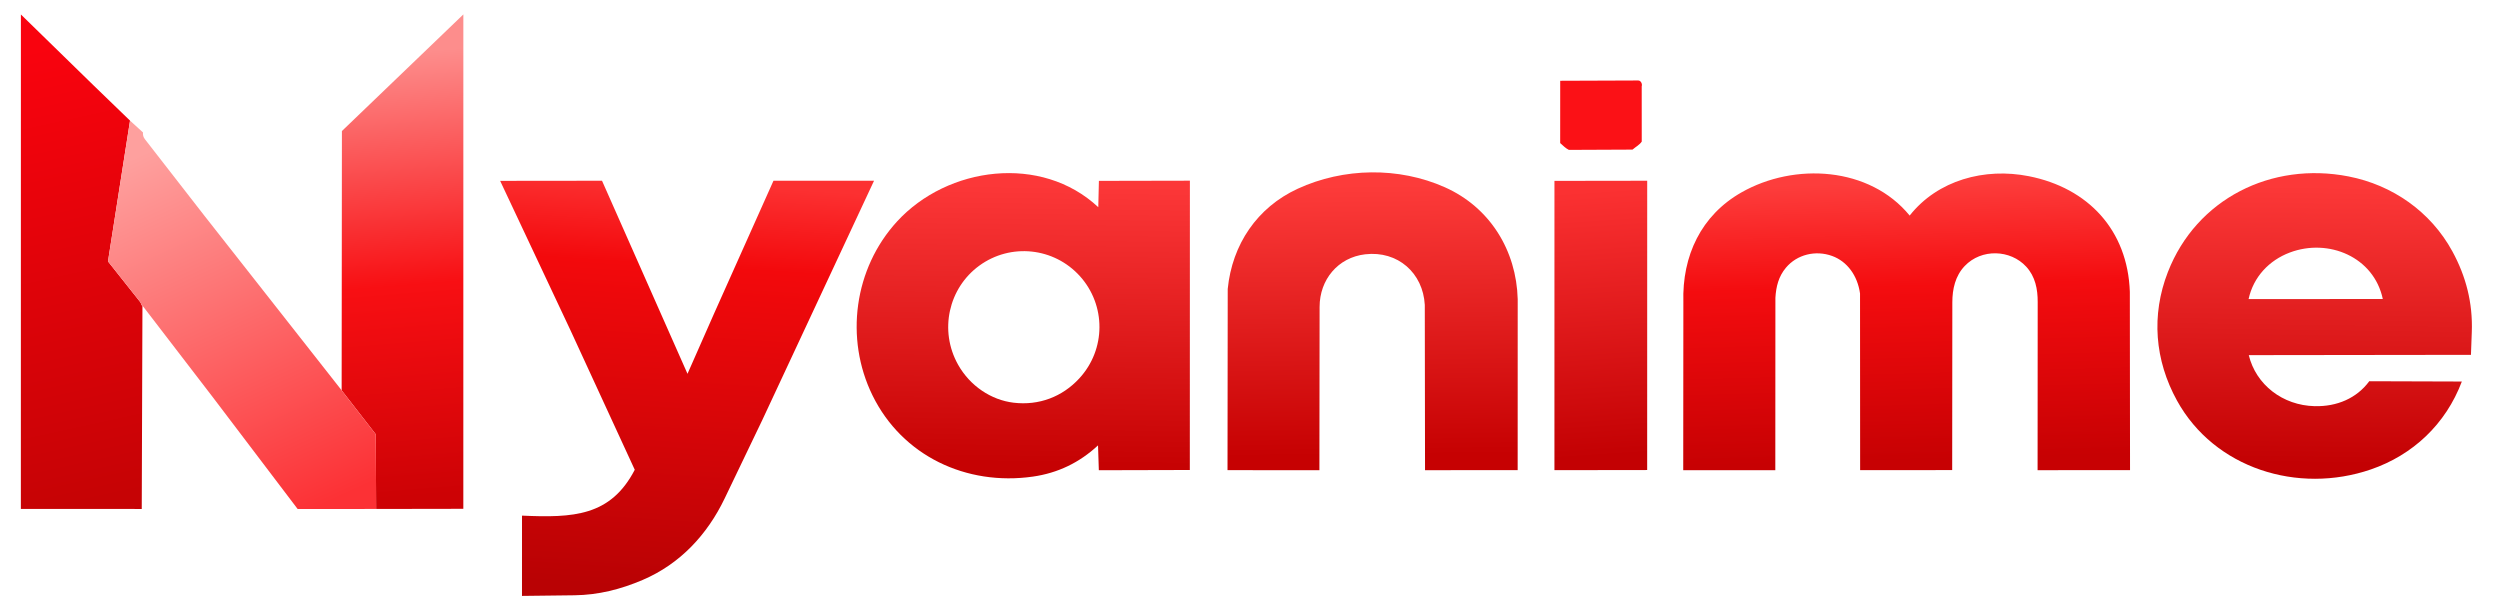
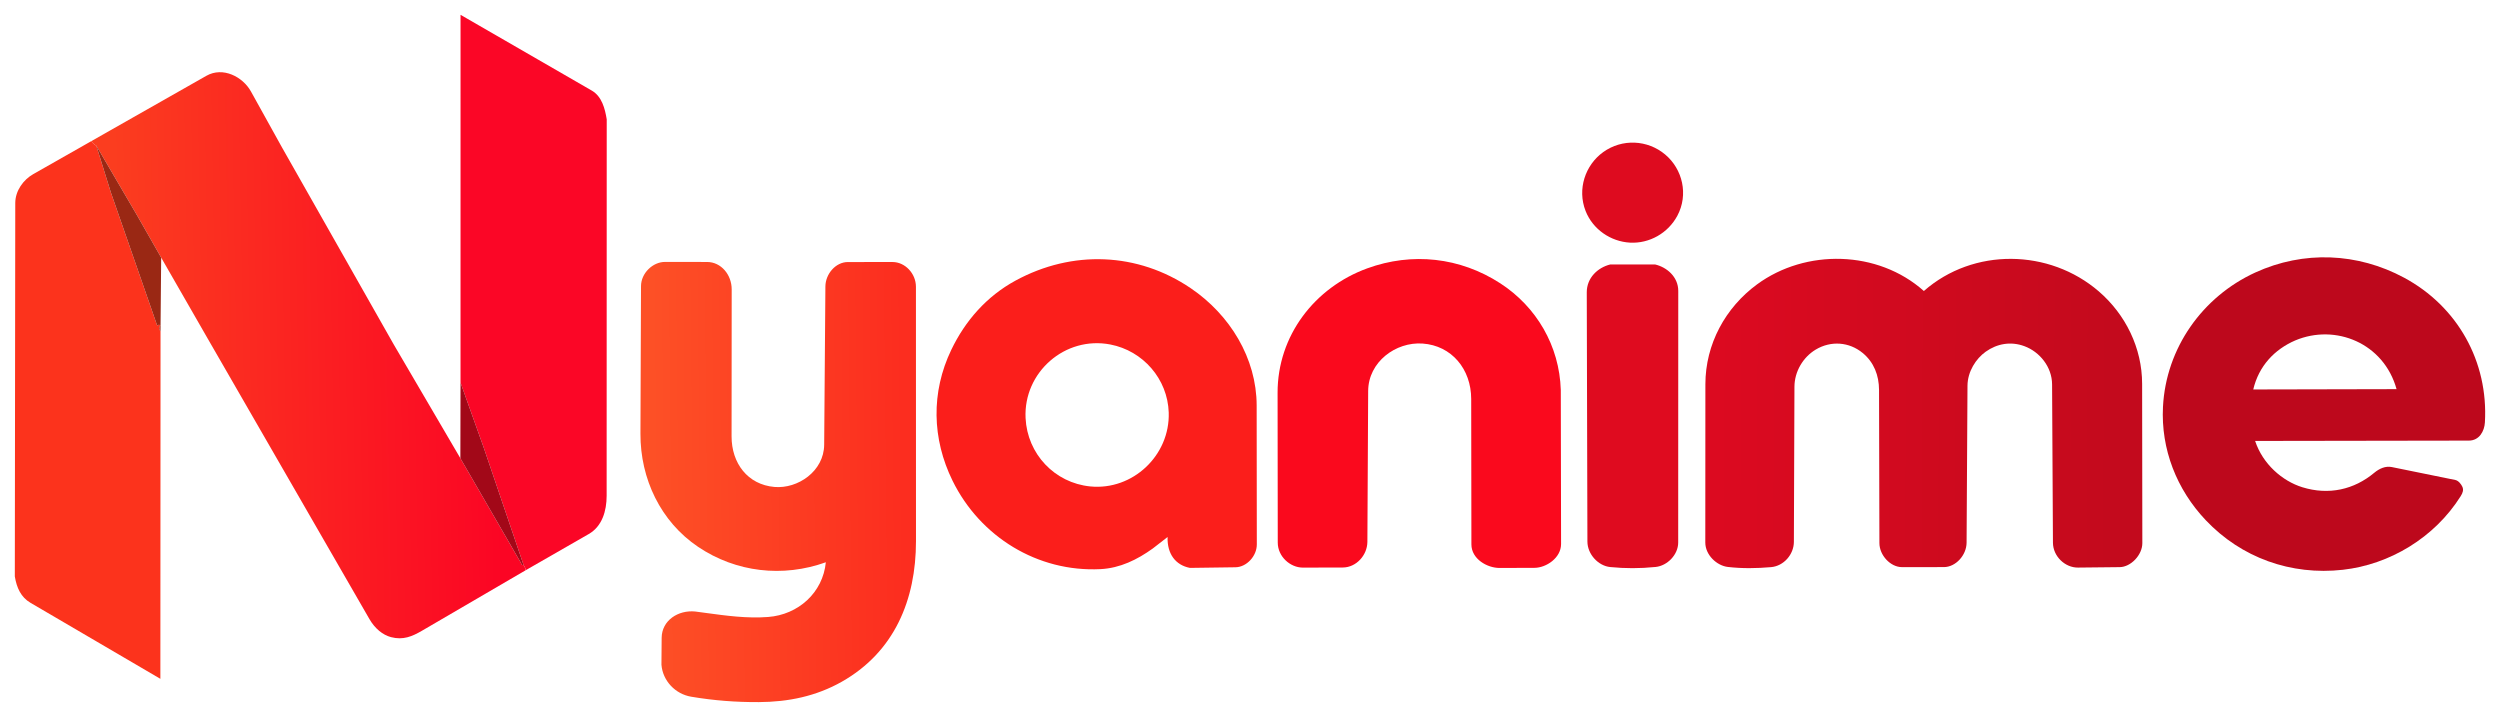
- <svg xmlns="http://www.w3.org/2000/svg" viewBox="190 135 1680 410" preserveAspectRatio="xMinYMid meet">
+ <svg xmlns="http://www.w3.org/2000/svg" width="1764.44" height="505.996" viewBox="143.31 73.902 1764.44 505.996">
  <defs>
-     <linearGradient id="grad1" x1="1467.93" y1="257.485" x2="1473.1" y2="444.414" gradientUnits="userSpaceOnUse">
-       <stop offset="0%" style="stop-color: rgb(253, 61, 60);" />
-       <stop offset="37.433%" style="stop-color: rgb(244, 12, 15);" />
-       <stop offset="100%" style="stop-color: rgb(199, 1, 3);" />
+     <linearGradient id="grad1" x1="495.782" y1="321.6" x2="225.825" y2="326.389" gradientUnits="userSpaceOnUse">
+       <stop offset="0%" style="stop-color: rgb(251, 5, 36);" />
+       <stop offset="100%" style="stop-color: rgb(251, 61, 31);" />
    </linearGradient>
  </defs>
  <defs>
-     <linearGradient id="grad2" x1="878.608" y1="259.423" x2="876.394" y2="446.41" gradientUnits="userSpaceOnUse">
-       <stop offset="0%" style="stop-color: rgb(252, 55, 56);" />
-       <stop offset="100%" style="stop-color: rgb(198, 2, 3);" />
+     <linearGradient id="grad2" x1="1354.47" y1="364.881" x2="1645.47" y2="366.11" gradientUnits="userSpaceOnUse">
+       <stop offset="0%" style="stop-color: rgb(220, 10, 32);" />
+       <stop offset="100%" style="stop-color: rgb(195, 10, 29);" />
    </linearGradient>
  </defs>
  <defs>
-     <linearGradient id="grad3" x1="659.859" y1="258.171" x2="642.156" y2="531.599" gradientUnits="userSpaceOnUse">
-       <stop offset="0%" style="stop-color: rgb(252, 48, 49);" />
-       <stop offset="20.438%" style="stop-color: rgb(243, 9, 12);" />
-       <stop offset="100%" style="stop-color: rgb(185, 2, 4);" />
-     </linearGradient>
-   </defs>
-   <defs>
-     <linearGradient id="grad4" x1="1746.28" y1="259.866" x2="1743.73" y2="446.849" gradientUnits="userSpaceOnUse">
-       <stop offset="0%" style="stop-color: rgb(252, 56, 56);" />
-       <stop offset="100%" style="stop-color: rgb(195, 1, 3);" />
-     </linearGradient>
-   </defs>
-   <defs>
-     <linearGradient id="grad5" x1="1110.95" y1="259.199" x2="1113.05" y2="441.187" gradientUnits="userSpaceOnUse">
-       <stop offset="0%" style="stop-color: rgb(253, 59, 58);" />
-       <stop offset="100%" style="stop-color: rgb(198, 1, 2);" />
-     </linearGradient>
-   </defs>
-   <defs>
-     <linearGradient id="grad6" x1="448.76" y1="171.509" x2="472.695" y2="468.546" gradientUnits="userSpaceOnUse">
-       <stop offset="0%" style="stop-color: rgb(253, 141, 140);" />
-       <stop offset="52.349%" style="stop-color: rgb(248, 15, 19);" />
-       <stop offset="100%" style="stop-color: rgb(205, 2, 5);" />
-     </linearGradient>
-   </defs>
-   <defs>
-     <linearGradient id="grad7" x1="212.837" y1="168.332" x2="278.142" y2="466.259" gradientUnits="userSpaceOnUse">
-       <stop offset="0%" style="stop-color: rgb(249, 3, 14);" />
-       <stop offset="100%" style="stop-color: rgb(198, 3, 5);" />
-     </linearGradient>
-   </defs>
-   <defs>
-     <linearGradient id="grad8" x1="300.004" y1="231.856" x2="410.732" y2="472.614" gradientUnits="userSpaceOnUse">
-       <stop offset="0%" style="stop-color: rgb(254, 160, 158);" />
-       <stop offset="100%" style="stop-color: rgb(252, 49, 53);" />
-     </linearGradient>
-   </defs>
-   <defs>
-     <linearGradient id="grad9" x1="1259.51" y1="262.933" x2="1271.39" y2="441.538" gradientUnits="userSpaceOnUse">
-       <stop offset="0%" style="stop-color: rgb(251, 49, 50);" />
-       <stop offset="100%" style="stop-color: rgb(195, 1, 3);" />
+     <linearGradient id="grad3" x1="781.207" y1="412.098" x2="604.216" y2="413.888" gradientUnits="userSpaceOnUse">
+       <stop offset="0%" style="stop-color: rgb(252, 45, 31);" />
+       <stop offset="100%" style="stop-color: rgb(253, 80, 38);" />
    </linearGradient>
  </defs>
  <defs>
</defs>
-   <path d="M1510.27,313.77 C1503.92,320.437 1501.98,329.323 1501.97,338.087 C1501.97,338.087 1501.87,450.899 1501.87,450.899 C1501.87,450.899 1440.01,450.951 1440.01,450.951 C1440.01,450.951 1439.94,332.23 1439.94,332.23 C1438.27,320.197 1431.31,310.673 1421.17,306.997 C1410.09,302.979 1397.6,305.975 1390.12,314.923 C1385.21,320.794 1383.52,327.519 1383.07,335.122 C1383.07,335.122 1383.01,450.965 1383.01,450.965 C1383.01,450.965 1321.13,450.959 1321.13,450.959 C1321.13,450.959 1321.22,338.075 1321.22,338.075 C1320.32,306.933 1333.13,279.684 1360.32,264.257 C1395.9,244.066 1446.38,246.953 1473.3,279.867 C1492.14,256.009 1523.69,247.51 1553.42,253.411 C1593.21,261.307 1619.83,289.643 1621.25,331.114 C1621.25,331.114 1621.38,450.939 1621.38,450.939 C1621.38,450.939 1559.26,450.955 1559.26,450.955 C1559.26,450.955 1559.33,338.096 1559.33,338.096 C1559.39,329.229 1557.68,320.805 1551.63,314.216 C1541.02,302.657 1521.54,301.935 1510.27,313.77 Z " fill="url(#grad1)" />
-   <path d="M928.415,450.993 C928.415,450.993 927.872,434.292 927.872,434.292 C915.306,445.948 900.806,452.897 884.071,455.285 C839.416,461.657 796.26,441.388 776.289,400.632 C757.603,362.497 763.876,315.395 792.837,283.814 C826.75,246.832 889.818,238.449 928.042,274.238 C928.042,274.238 928.459,256.548 928.459,256.548 C928.459,256.548 989.608,256.421 989.608,256.421 C989.608,256.421 989.56,450.836 989.56,450.836 C989.56,450.836 928.415,450.993 928.415,450.993 Z M915.236,389.341 C933.36,369.718 933.207,340.04 915.748,320.627 C898.354,301.286 869.204,298.157 848.101,313.511 C827.393,328.578 820.966,357.149 833.815,380.045 C841.872,394.403 856.126,403.819 871.122,405.61 C888.242,407.655 903.912,401.601 915.236,389.341 Z " fill="url(#grad2)" fill-rule="evenodd" clip-rule="evenodd" />
-   <path d="M621.876,524.715 C607.129,531.017 592.078,534.835 576,535.029 C576,535.029 540.776,535.453 540.776,535.453 C540.776,535.453 540.787,481.499 540.787,481.499 C575.213,483.036 600.321,481.946 616.56,450.685 C616.56,450.685 573.267,356.744 573.267,356.744 C573.267,356.744 526.097,256.532 526.097,256.532 C526.097,256.532 594.554,256.455 594.554,256.455 C594.554,256.455 651.998,386.202 651.998,386.202 C651.998,386.202 669.801,345.837 669.801,345.837 C669.801,345.837 709.791,256.432 709.791,256.432 C709.791,256.432 777.351,256.467 777.351,256.467 C777.351,256.467 702.326,417.119 702.326,417.119 C702.326,417.119 676.977,469.937 676.977,469.937 C665.269,494.332 646.973,513.989 621.876,524.715 Z " fill="url(#grad3)" />
-   <path d="M1745.46,407.946 C1760.47,408.301 1773.7,402.622 1782.15,391.187 C1782.15,391.187 1844.36,391.387 1844.36,391.387 C1833.52,420.151 1811.3,440.812 1783.26,450.45 C1734.21,467.308 1678.02,449.74 1652.94,404.193 C1637.98,377.036 1635.54,346.797 1646.8,317.864 C1665.99,268.56 1716.43,243.455 1768.19,253.552 C1797.78,259.324 1823.43,277.223 1838.01,303.94 C1847.23,320.835 1851.75,338.749 1851.05,357.97 C1851.05,357.97 1850.48,373.452 1850.48,373.452 C1850.48,373.452 1701.18,373.65 1701.18,373.65 C1706,393.544 1723.96,407.437 1745.46,407.946 Z M1791.24,335.931 C1785.27,307.655 1754.75,294.927 1728.8,304.681 C1714.8,309.944 1704.28,321.109 1701.05,335.98 C1701.05,335.98 1791.24,335.931 1791.24,335.931 Z " fill="url(#grad4)" fill-rule="evenodd" clip-rule="evenodd" />
-   <path d="M1107.41,305.888 C1089.05,308.017 1076.8,322.983 1076.77,341.152 C1076.77,341.152 1076.64,450.985 1076.64,450.985 C1076.64,450.985 1014.89,450.941 1014.89,450.941 C1014.89,450.941 1015.03,329.168 1015.03,329.168 C1018.01,299.307 1034.76,274.414 1062.07,261.828 C1092.82,247.653 1129.89,247.003 1160.96,260.847 C1191.23,274.333 1209.03,303.28 1209.9,336.059 C1209.9,336.059 1209.87,450.928 1209.87,450.928 C1209.87,450.928 1147.62,450.961 1147.62,450.961 C1147.62,450.961 1147.46,339.893 1147.46,339.893 C1146.28,318.487 1129.34,303.344 1107.41,305.888 Z " fill="url(#grad5)" />
-   <path d="M442.76,477.023 C442.76,477.023 442.53,426.863 442.53,426.863 C442.53,426.863 419.584,397.304 419.584,397.304 C419.584,397.304 419.766,223.053 419.766,223.053 C419.766,223.053 501.371,144.69 501.371,144.69 C501.371,144.69 501.356,476.922 501.356,476.922 C501.356,476.922 442.76,477.023 442.76,477.023 Z " fill="url(#grad6)" />
-   <path d="M277.381,216.064 C277.381,216.064 262.562,310.659 262.562,310.659 C262.562,310.659 284.152,337.875 284.152,337.875 C284.911,338.756 285.183,340.749 285.724,340.35 C285.724,340.35 285.256,477.027 285.256,477.027 C285.256,477.027 204.017,477.003 204.017,477.003 C204.017,477.003 204.043,144.73 204.043,144.73 C204.043,144.73 252.715,192.226 252.715,192.226 C252.715,192.226 277.381,216.064 277.381,216.064 Z " fill="url(#grad7)" />
-   <path d="M419.584,397.304 C419.584,397.304 442.53,426.863 442.53,426.863 C442.53,426.863 442.76,477.023 442.76,477.023 C442.76,477.023 390.016,477.048 390.016,477.048 C390.016,477.048 333.05,401.971 333.05,401.971 C333.05,401.971 285.724,340.35 285.724,340.35 C285.183,340.749 284.911,338.756 284.152,337.875 C284.152,337.875 262.562,310.659 262.562,310.659 C262.562,310.659 277.381,216.064 277.381,216.064 C277.381,216.064 286.093,224.003 286.093,224.003 C285.933,225.698 286.271,227.122 287.434,228.619 C287.434,228.619 327.211,279.783 327.211,279.783 C327.211,279.783 369.049,333.007 369.049,333.007 C369.049,333.007 419.584,397.304 419.584,397.304 Z " fill="url(#grad8)" />
-   <path d="M1296.9,450.86 C1296.9,450.86 1234.58,450.948 1234.58,450.948 C1234.58,450.948 1234.59,256.551 1234.59,256.551 C1234.59,256.551 1296.92,256.459 1296.92,256.459 C1296.92,256.459 1296.9,450.86 1296.9,450.86 Z " fill="url(#grad9)" />
-   <path d="M1293.25,230.144 C1291.7,232.435 1289.39,233.523 1287.04,235.534 C1287.04,235.534 1244.28,235.727 1244.28,235.727 C1242,234.585 1240.53,232.983 1238.44,231.149 C1238.44,231.149 1238.46,189.28 1238.46,189.28 C1238.46,189.28 1290.9,189.084 1290.9,189.084 C1292.7,189.077 1293.79,191.514 1293.23,192.978 C1293.23,192.978 1293.25,230.144 1293.25,230.144 Z " fill="rgb(251,17,22)" />
+   <path d="M468.221 397.321 510.852 471.001C511.318 471.806 511.419 472.377 511.669 472.565C511.919 472.753 512.589 472.734 512.836 472.672C512.966 473.056 513.189 473.392 513.419 473.74C513.875 474.429 514.363 475.166 514.24 476.415L441.125 519.061C434.218 523.09 427.833 525.836 419.276 523.577C413.426 522.033 407.906 517.527 404.031 510.806L290.023 313.086L257.061 255.716L240.068 225.928L211.295 176.761C210.068 176.004 208.733 175.075 207.75 173.516L288.999 127.382C300.646 120.769 314.672 128.102 320.423 138.465L342.303 177.896L421.132 316.908Z" fill="url(#grad1)" fill-rule="nonzero" />
+   <path d="M1531.28 456.879C1531.23 465.824 1523.52 474.137 1515.28 474.144L1485.68 474.172C1477.56 474.179 1469.77 465.802 1469.75 457.2L1469.49 349.082C1469.46 338.8 1465.88 329.559 1457.95 323.03C1448.44 315.191 1435.53 314.179 1424.75 320.663C1415.89 325.993 1409.83 336.095 1409.79 346.833L1409.39 456.312C1409.36 465.223 1402.24 473.406 1393.26 474.176C1383.0 475.056 1373.02 475.229 1362.75 474.039C1354.98 473.139 1346.87 465.592 1346.87 456.813L1346.93 345.103C1346.95 316.767 1361.07 290.998 1383.39 274.611C1417.68 249.442 1468.55 250.275 1501.13 279.283C1536.09 248.577 1589.64 249.414 1624.62 279.575C1643.5 295.856 1655.14 319.477 1655.17 344.769L1655.32 457.197C1655.34 465.699 1647.08 474.09 1639.39 474.172L1609.91 474.487C1600.76 474.585 1592.28 466.526 1592.23 456.916L1591.62 345.164C1591.55 332.839 1582.86 322.193 1572.05 318.21C1562.53 314.7 1552.81 316.383 1544.75 322.144C1537.9 327.038 1531.97 336.121 1531.92 346.171Z" fill="url(#grad2)" fill-rule="nonzero" />
+   <path d="M737.488 555.013C719.304 565.317 699.64 569.318 678.984 569.432C662.701 569.523 647.116 568.317 631.153 565.63C619.838 563.726 611.049 554.351 610.141 543.06L610.29 524.077C610.387 511.759 621.967 504.296 634.001 505.491C636.459 505.812 638.91 506.147 641.357 506.481C656.057 508.487 670.591 510.472 685.428 509.352C706.605 507.755 724.087 492.301 726.163 470.732C695.849 481.634 662.741 477.861 636.016 459.858C609.554 442.032 595.204 411.819 595.324 380.034L595.72 275.828C595.754 266.677 604.067 258.758 612.606 258.767L642.326 258.796C652.278 258.805 659.731 267.849 659.722 278.126L659.639 381.911C659.623 400.773 670.933 415.921 689.883 417.581C706.358 419.024 724.848 406.506 724.993 387.785L725.855 276.089C725.923 267.236 733.116 258.848 741.726 258.844L773.284 258.831C781.975 258.828 789.754 266.855 789.756 276.29L789.79 455.846C789.798 497.326 774.466 534.057 737.488 555.013Z" fill="url(#grad3)" fill-rule="nonzero" />
+   <path d="M514.24 476.415C514.363 475.166 513.875 474.429 513.419 473.74C513.189 473.392 512.966 473.056 512.836 472.672L484.822 390.144L468.333 343.966L468.349 84.363L560.959 137.827C568.081 141.939 570.295 150.547 571.521 158.149L571.462 423.833C571.46 434.483 568.284 445.379 558.87 450.785Z" fill="rgb(251,6,38)" fill-rule="nonzero" />
+   <path d="M967.361 452.909 956.936 460.999C946.009 468.868 933.84 474.889 919.995 475.581C875.508 477.802 835.013 452.662 815.622 413.235C801.041 383.589 800.338 350.742 814.71 320.786C824.571 300.235 839.664 283.033 860.02 271.954C900.099 250.141 946.289 251.916 983.752 277.346C1011.31 296.055 1030.19 326.638 1030.23 360.107L1030.34 458.164C1030.35 466.417 1023.09 474.157 1015.32 474.265L983.128 474.711C972.925 472.747 966.997 464.773 967.361 452.909ZM912.787 417.216C942.671 420.171 969.165 395.373 968.168 365.005C967.392 341.404 950.087 321.502 926.965 317.033C895.015 310.858 865.594 336.636 867.137 368.966C868.347 394.303 887.681 414.734 912.787 417.216Z" fill="rgb(251,30,27)" fill-rule="nonzero" />
+   <path d="M1818.92 407.646C1822.63 404.56 1826.95 402.64 1831.43 403.552L1876.16 412.653C1878.59 413.149 1880.42 415.82 1881.15 417.378C1882.18 419.556 1881.55 421.642 1880.03 424.049C1861.51 453.479 1829.8 472.348 1796.88 476.038C1760.19 480.153 1725.16 467.531 1700.08 441.048C1679.54 419.359 1668.35 390.906 1669.89 361.017C1672.02 319.502 1697.79 283.299 1735.01 266.245C1769.2 250.583 1807.26 252.265 1840.03 269.872C1877.74 290.134 1899.63 329.052 1897.09 372.089C1896.74 378.16 1893.16 384.855 1885.79 384.867L1734.92 385.11C1740.3 401.392 1754.05 413.379 1768.22 417.778C1786.91 423.577 1804.77 419.425 1818.92 407.646ZM1834.74 348.551C1825.76 316.072 1791.65 302.166 1763.18 314.198C1748.6 320.521 1737.54 332.149 1733.6 348.777L1834.74 348.551Z" fill="rgb(189,8,28)" fill-rule="nonzero" />
+   <path d="M207.75 173.516C208.733 175.075 210.068 176.004 211.295 176.761L221.532 209.656L254.296 303.838C254.908 303.113 255.684 302.709 256.448 303.711C255.219 305.506 255.818 306.849 256.607 307.64L256.495 553.003L164.811 499.339C158.037 495.374 155.093 488.699 153.771 480.771L154.085 217.222C154.096 208.449 159.88 200.712 166.77 196.797Z" fill="rgb(252,51,28)" fill-rule="nonzero" />
+   <path d="M1181.65 355.474C1181.62 334.39 1167.82 317.792 1147.34 316.368C1128.4 315.051 1109.04 329.322 1108.93 349.836L1108.38 456.308C1108.33 465.776 1100.47 474.406 1091.06 474.431L1062.89 474.507C1053.89 474.531 1045.13 466.688 1045.12 456.847L1045.0 351.105C1044.95 310.807 1071.14 276.834 1108.29 263.3C1139.89 251.79 1173.74 255.412 1202.2 273.879C1227.7 290.418 1243.93 317.969 1244.88 349.161L1245.08 457.82C1245.1 467.762 1234.46 474.638 1226.35 474.667L1201.7 474.754C1192.95 474.785 1181.8 468.441 1181.79 458.107Z" fill="rgb(250,9,29)" fill-rule="nonzero" />
+   <path d="M1311.83 474.05C1300.51 475.186 1290.4 475.164 1279.72 474.107C1271.35 473.278 1263.69 465.068 1263.67 456.137L1263.21 280.237C1263.18 269.969 1270.97 262.77 1279.69 260.579L1311.37 260.536C1319.69 262.447 1327.79 269.289 1327.79 279.248L1327.74 456.795C1327.74 465.487 1319.98 473.232 1311.83 474.05Z" fill="rgb(223,11,31)" fill-rule="nonzero" />
+   <path d="M1327.14 226.174C1320.56 238.477 1307.38 245.913 1293.66 245.147C1280.2 244.394 1267.49 235.878 1262.36 222.741C1256.38 207.426 1262.12 190.394 1274.79 181.272C1288.16 171.644 1306.09 172.515 1318.53 182.935C1330.88 193.285 1335.1 211.29 1327.14 226.174Z" fill="rgb(222,11,31)" fill-rule="nonzero" />
+   <path d="M257.061 255.716 256.607 307.64C255.818 306.849 255.219 305.506 256.448 303.711C255.684 302.709 254.908 303.113 254.296 303.838L221.532 209.656L211.295 176.761L240.068 225.928Z" fill="rgb(154,40,20)" fill-rule="nonzero" />
+   <path d="M512.836 472.672C512.589 472.734 511.919 472.753 511.669 472.565C511.419 472.377 511.318 471.806 510.852 471.001L468.221 397.321L468.333 343.966L484.822 390.144Z" fill="rgb(162,8,24)" fill-rule="nonzero" />
</svg>
